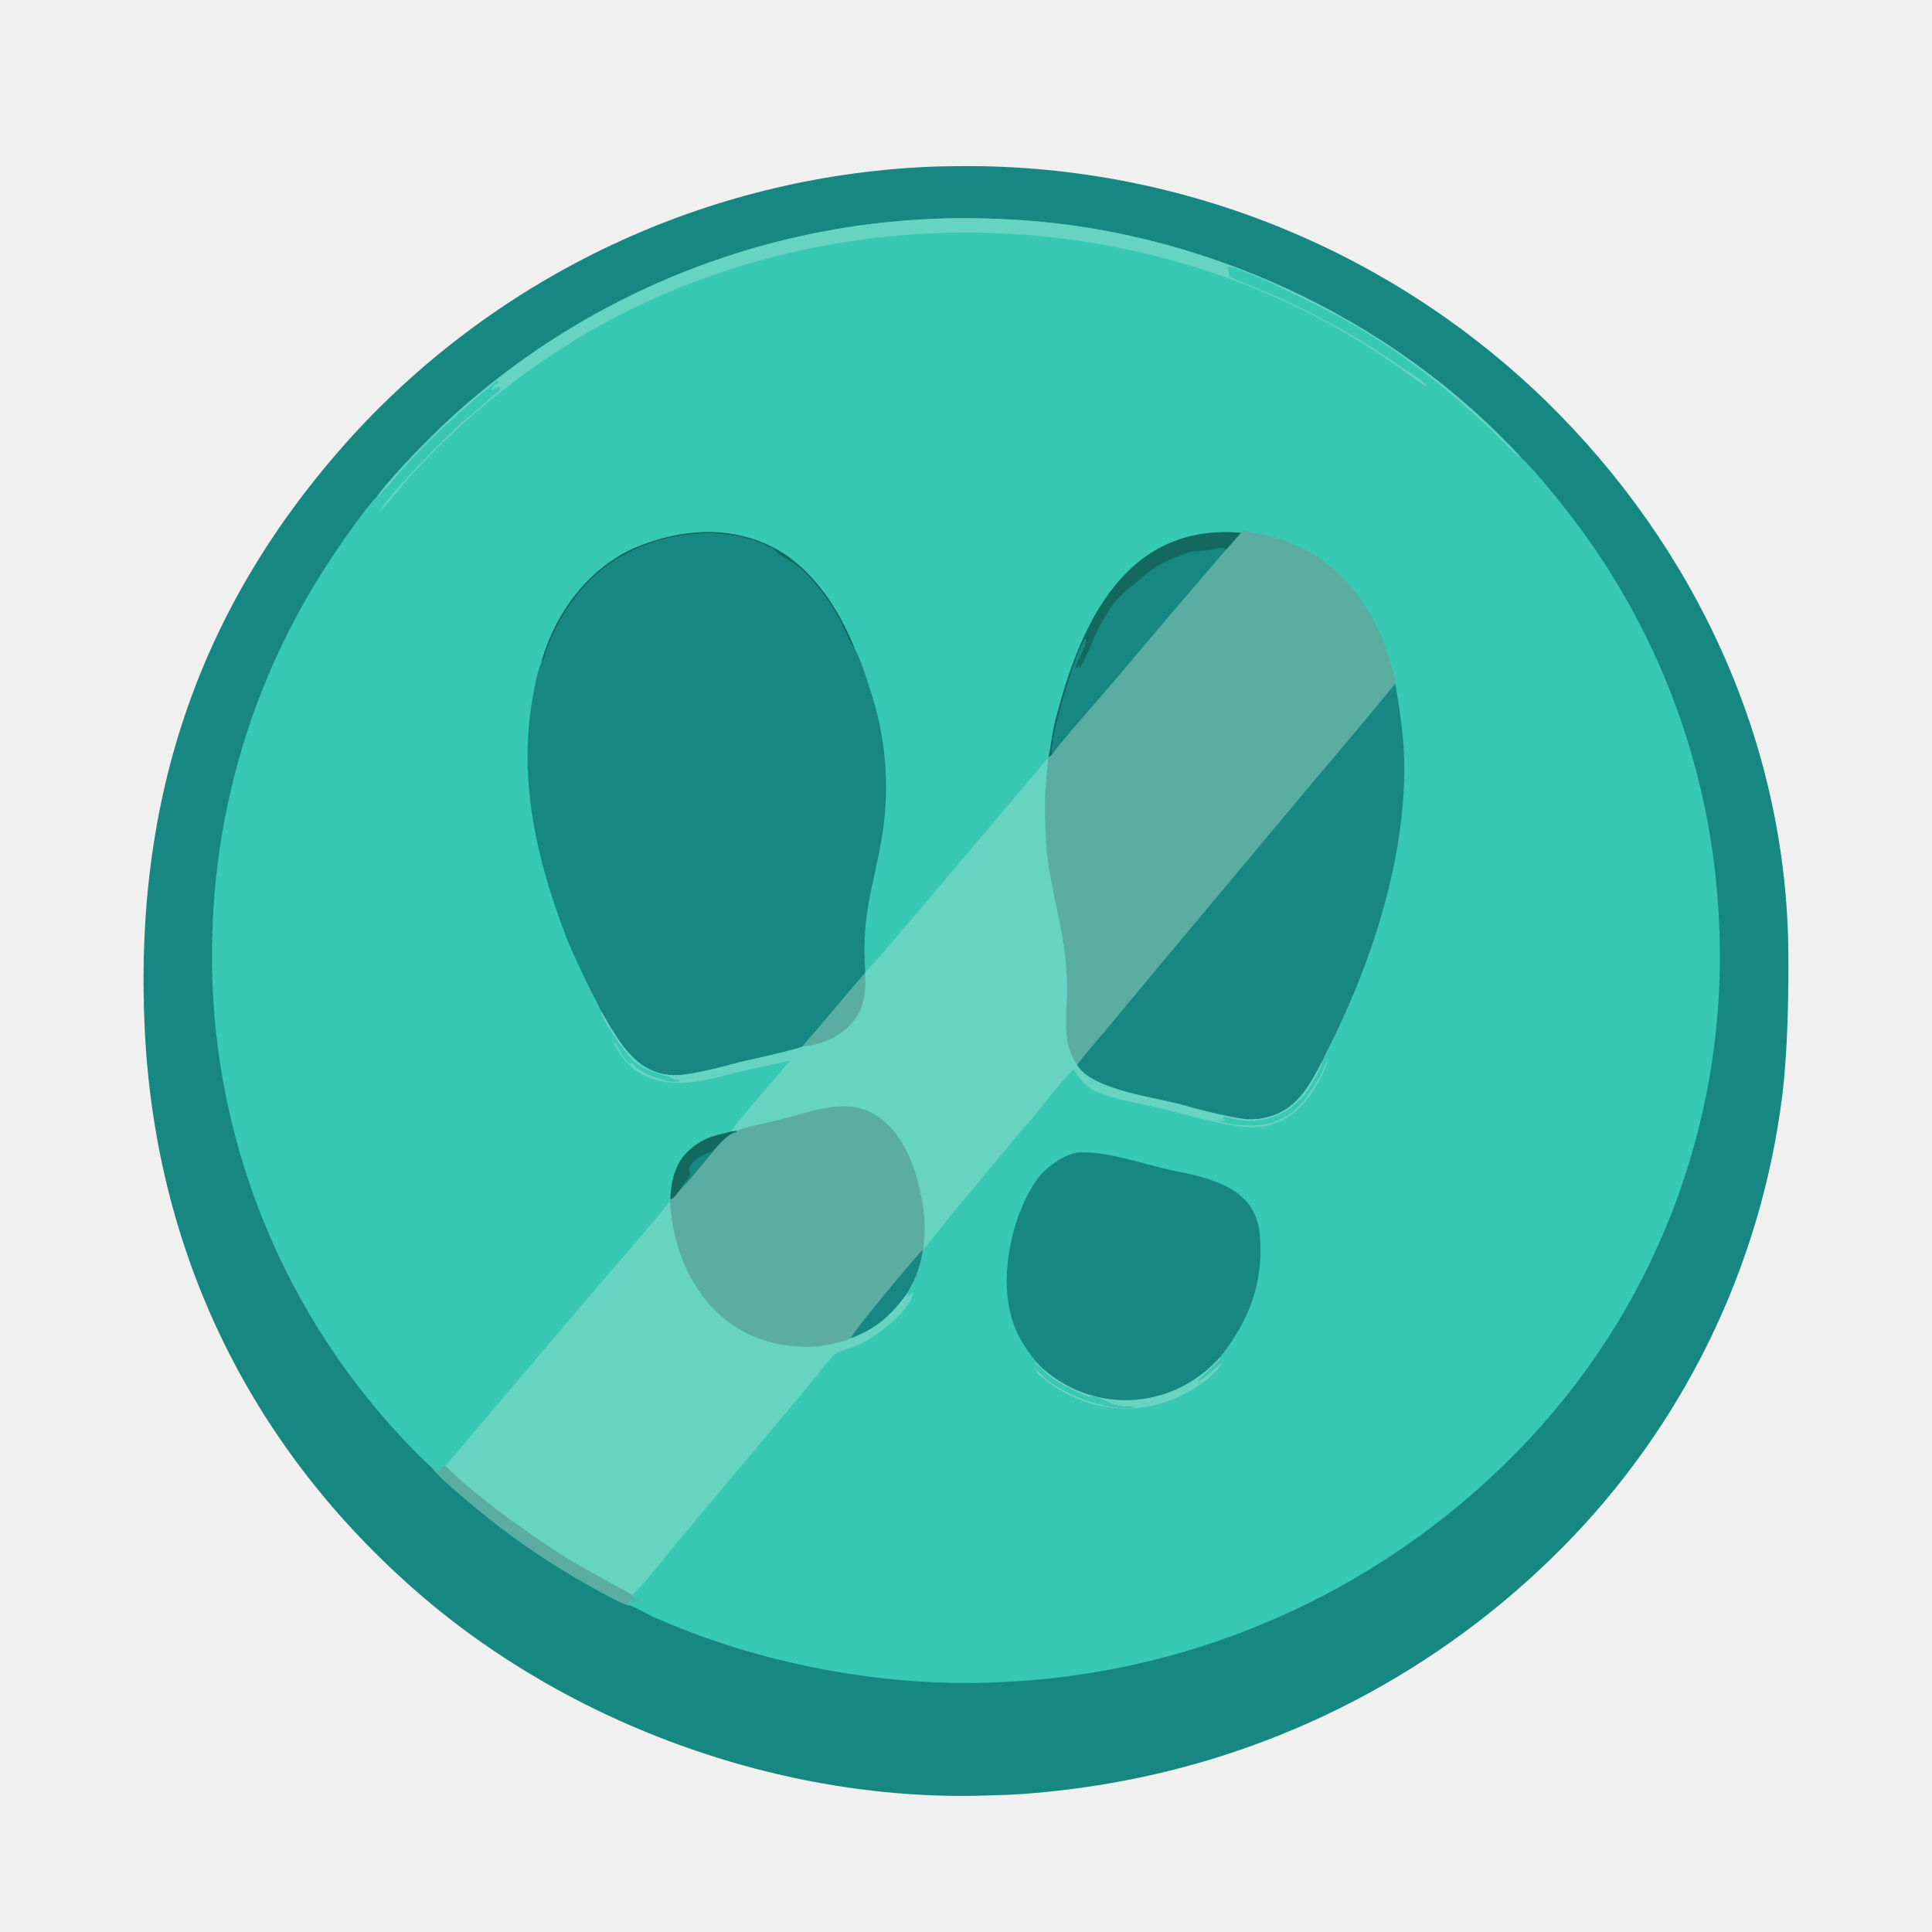
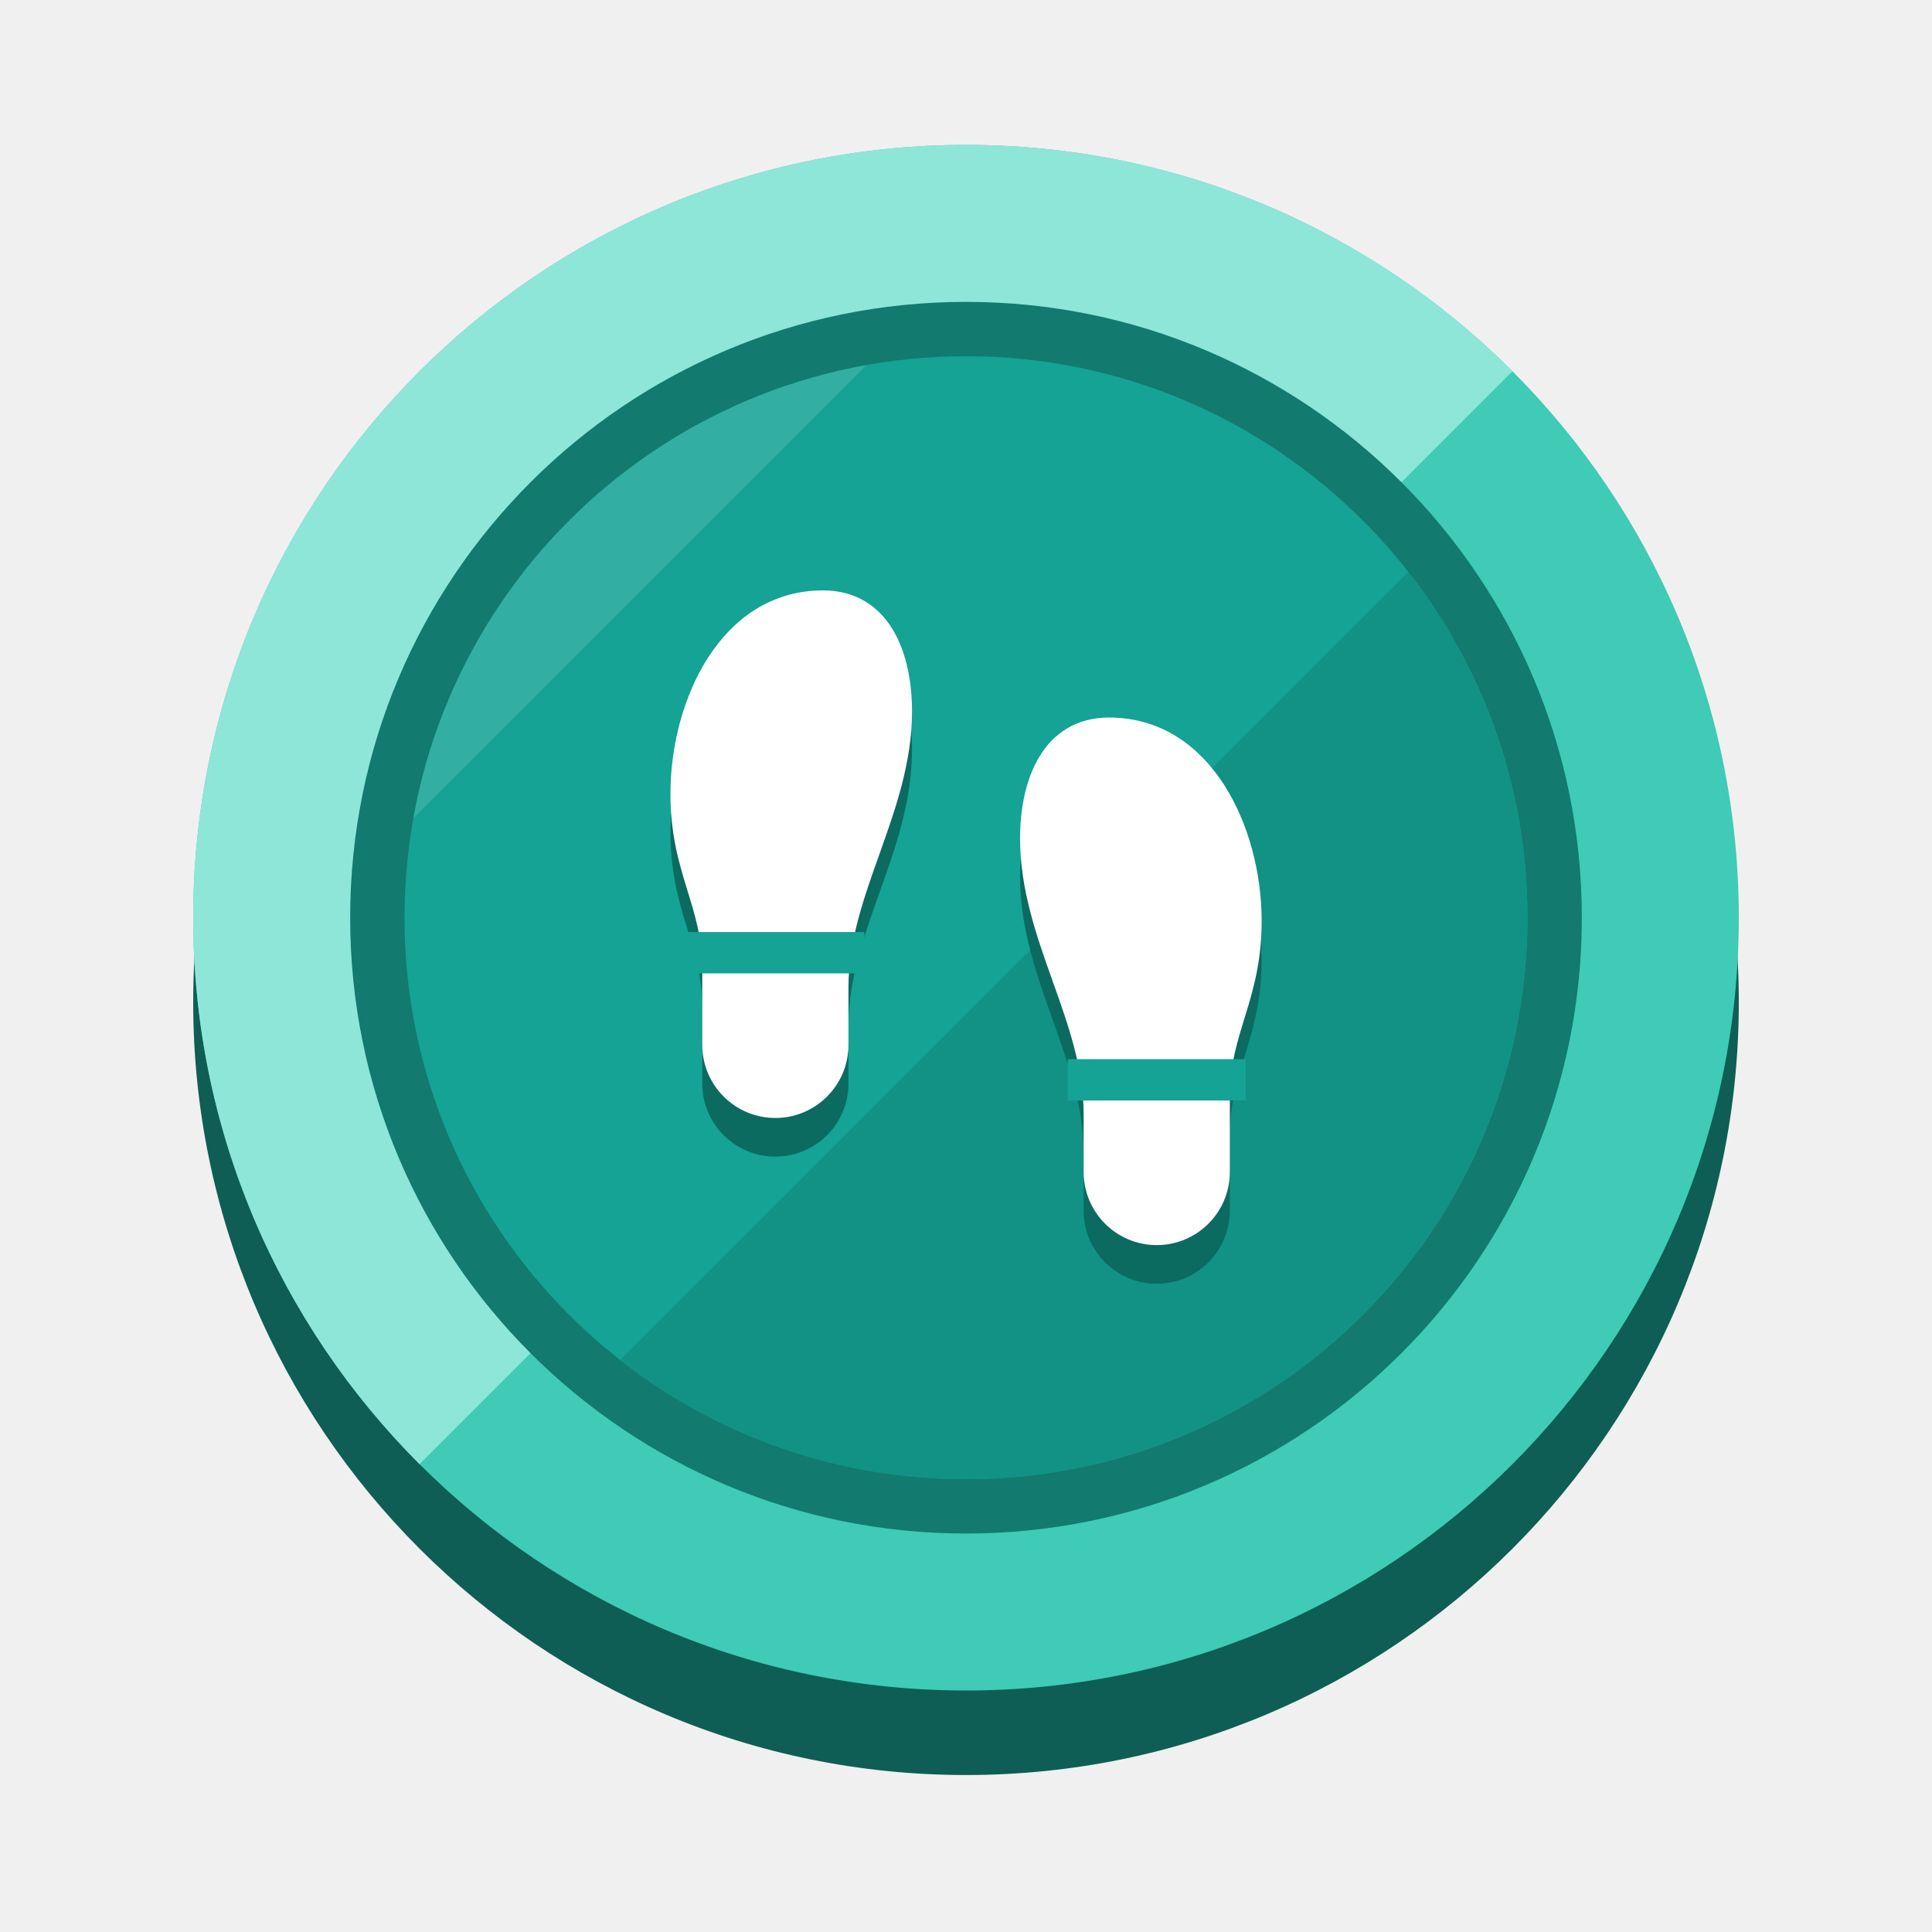
- <svg xmlns="http://www.w3.org/2000/svg" width="1024" height="1024" viewBox="0 0 1024 1024">
-   <path fill="#168881" d="M496.307 88.251L504.79 88.095C621.957 86.031 735.114 130.755 819.211 212.365C898.758 290.048 947.113 393.793 947.874 505.502C948.033 528.768 947.456 558.185 944.574 581.141C933.179 671.456 892.265 755.476 828.191 820.139C762.87 886.095 678.508 929.904 586.981 945.397C569.404 948.424 545.161 951.294 527.071 951.496C414.924 956.413 296.143 912.827 213.569 837.084C128.945 760.08 82.12 659.181 76.703 545.361C70.883 423.079 105.449 319.054 189.549 227.946C269.235 142.55 379.577 92.302 496.307 88.251Z" />
-   <path fill="#37C9B4" d="M199.667 263.293C209.331 250.584 227.07 232.487 238.76 221.731C318.596 148.532 424.51 110.505 532.673 116.205C634.585 120.636 737.38 167.456 806.398 242.781C814.02 249.703 827.287 266.504 833.532 274.662C880.444 336.076 907.495 410.346 911.07 487.545C916.334 588.528 880.485 687.339 811.695 761.456C738.289 840.709 636.394 887.539 528.445 891.634C468.018 894.411 401.691 881.733 346.175 856.931C343.51 855.74 334.782 850.664 332.554 850.61C328.978 849.634 319.47 844.337 315.91 842.355C291.239 828.914 268.063 812.895 246.77 794.567C241.266 789.906 233.482 783.406 228.951 777.889C223.917 773.538 218.39 767.81 213.848 762.958C145.433 690.262 108.968 593.203 112.593 493.443C114.714 422.994 136.535 354.55 175.579 295.872C179.794 289.439 194.371 268.247 199.667 263.293Z" />
-   <path fill="#5BACA2" d="M657.687 282.404L658.595 281.366C662.883 281.721 663.667 282.587 666.536 282.974C685.21 285.494 704.018 296.424 716.117 310.937C723.901 320.274 732.436 335.22 735.735 347.328C736.914 351.655 739.715 358.427 739.597 362.31C741.602 374.993 743.59 386.757 744.111 399.634C745.8 441.392 734.075 486.274 718.29 524.658C714.778 533.026 711.062 541.307 707.145 549.493C705.541 552.818 702.067 559.287 700.858 562.444C694.391 574.682 688.067 587.176 673.534 591.657C669.203 593.035 664.644 593.55 660.114 593.174C653.903 592.61 635.197 588.195 629.087 586.287C614.386 581.697 579.061 578.273 570.827 564.435C568.011 560.217 566.19 555.414 565.502 550.389C564.528 543.459 565.302 534.983 565.489 527.801C565.649 520.96 565.348 514.117 564.587 507.317C562.343 486.703 555.363 466.277 554.367 445.282C553.95 436.483 553.569 427.629 554.063 418.812C554.381 413.121 555.161 407.449 555.51 401.719L555.84 401.397L557.583 399.838C567.2 387.434 580.223 373.114 590.516 360.971C610.203 337.601 630.02 314.34 649.967 291.19L657.687 282.404Z" />
-   <path fill="#168881" d="M570.827 564.435C575.388 558.419 581.402 551.617 586.304 545.736L615.183 511.028L695.187 415.366C710.124 397.793 724.928 380.107 739.597 362.31C741.602 374.993 743.59 386.757 744.111 399.634C745.8 441.392 734.075 486.274 718.29 524.658C714.778 533.026 711.062 541.307 707.145 549.493C705.541 552.818 702.067 559.287 700.858 562.444C694.391 574.682 688.067 587.176 673.534 591.657C669.203 593.035 664.644 593.55 660.114 593.174C653.903 592.61 635.197 588.195 629.087 586.287C614.386 581.697 579.061 578.273 570.827 564.435Z" />
-   <path fill="#168881" d="M286.856 351.268C288.34 350.455 288.995 346.922 289.568 345.28C294.385 331.495 302.185 318.622 312.36 308.104C335.451 284.236 378.691 274.866 408.648 290.368C410.759 291.46 412.326 293.573 414.341 294.818C427.689 301.683 436.687 314.288 444.171 326.888C445.942 329.853 451.18 342.974 453.213 344.195C456.125 349.096 460.133 362.19 462.019 368.036C470.085 393.471 471.764 420.501 466.907 446.738C461.802 474.619 456.764 484.956 458.578 515.137L458.501 515.804C449.19 526.543 440.161 537.573 430.843 548.313C429.125 550.293 426.917 552.642 425.378 554.698C422.17 556.126 405.888 559.83 401.533 560.833C388.781 563.45 376.095 567.739 363.193 569.505C338.601 572.871 328.564 553.022 318.331 535.429C316.87 531.817 314.064 527.135 312.316 523.457C308.014 514.405 303.441 505.323 299.848 495.957C284.636 456.305 274.878 414.434 281.963 371.886C282.927 366.095 284.553 356.419 286.856 351.268Z" />
-   <path fill="#67D3C2" d="M390.336 599.402C394.006 597.524 406.945 594.983 411.544 593.892C425.158 590.664 443.136 583.262 456.918 587.675C477.968 594.416 486.338 620.101 489.312 639.696C490.544 647.501 489.951 654.455 489.503 662.175L489.168 663.078C487.86 669.406 486.849 673.593 484.043 679.455C483.539 680.508 481.46 684.229 481.2 684.89C481.116 685.564 481.035 686.179 481.1 686.858C482.109 686.769 482.576 685.964 483.525 685.072L483.909 685.507C482.48 695.204 462.82 709.84 454.383 713.062C441.197 718.099 444.202 715.065 434.864 726.616C430.526 731.992 426.139 737.329 421.706 742.628L361.888 813.99C356.692 820.18 340.703 840.403 335.197 845.34C336.024 848.256 339.069 847.972 339.697 849.426L339.005 849.188C335.683 848.071 334.315 847.23 332.554 850.61C328.978 849.634 319.47 844.337 315.91 842.355C291.239 828.914 268.063 812.895 246.77 794.567C241.266 789.906 233.482 783.406 228.951 777.889C230.323 777.872 230.649 778.739 232.015 780.054C234.524 779.273 233.063 776.611 236.069 776.934L310.709 688.967C325.214 671.855 341.093 654.113 355.139 636.749C355.117 636.445 355.257 635.444 355.296 635.097L355.786 635.758C357.636 634.588 359.19 632.266 360.594 630.478C363.313 628.075 375.137 613.599 377.951 610.159C380.415 607.194 386.615 600.226 390.39 599.999L390.336 599.402Z" />
-   <path fill="#5BACA2" d="M390.336 599.402C394.006 597.524 406.945 594.983 411.544 593.892C425.158 590.664 443.136 583.262 456.918 587.675C477.968 594.416 486.338 620.101 489.312 639.696C490.544 647.501 489.951 654.455 489.503 662.175L489.168 663.078C487.86 669.406 486.849 673.593 484.043 679.455C483.539 680.508 481.46 684.229 481.2 684.89C472.759 696.559 465.008 703.987 451.088 709.212C446.633 711.598 435.65 713.569 430.485 713.767C384.278 715.544 357.515 679.035 355.139 636.749C355.117 636.445 355.257 635.444 355.296 635.097L355.786 635.758C357.636 634.588 359.19 632.266 360.594 630.478C363.313 628.075 375.137 613.599 377.951 610.159C380.415 607.194 386.615 600.226 390.39 599.999L390.336 599.402Z" />
-   <path fill="#168881" d="M451.088 709.212C451.81 705.974 484.372 667.242 488.512 662.939L489.168 663.078C487.86 669.406 486.849 673.593 484.043 679.455C483.539 680.508 481.46 684.229 481.2 684.89C472.759 696.559 465.008 703.987 451.088 709.212Z" />
-   <path fill="#5BACA2" d="M228.951 777.889C230.323 777.872 230.649 778.739 232.015 780.054C234.524 779.273 233.063 776.611 236.069 776.934C253.155 793.629 273.919 808.296 293.737 821.535C307.154 830.497 321.19 837.42 335.197 845.34C336.024 848.256 339.069 847.972 339.697 849.426L339.005 849.188C335.683 848.071 334.315 847.23 332.554 850.61C328.978 849.634 319.47 844.337 315.91 842.355C291.239 828.914 268.063 812.895 246.77 794.567C241.266 789.906 233.482 783.406 228.951 777.889Z" />
-   <path fill="#67D3C2" d="M555.51 401.719C555.161 407.449 554.381 413.121 554.063 418.812C553.569 427.629 553.95 436.483 554.367 445.282C555.363 466.277 562.343 486.703 564.587 507.317C565.348 514.117 565.649 520.96 565.489 527.801C565.302 534.983 564.528 543.459 565.502 550.389C566.19 555.414 568.011 560.217 570.827 564.435C579.061 578.273 614.386 581.697 629.087 586.287C635.197 588.195 653.903 592.61 660.114 593.174C664.644 593.55 669.203 593.035 673.534 591.657C688.067 587.176 694.391 574.682 700.858 562.444C701.29 564.13 695.147 574.854 693.768 576.935C684.101 591.518 667.007 597.594 650.302 592.149C649.488 591.884 648.579 591.962 648.079 592.701L649.494 593.975C647.79 594.385 646.627 593.993 644.897 593.663C651.444 596.875 667.365 597.552 674.654 594.9C687.803 590.117 691.709 582.896 698.914 571.809C701.007 568.589 701.257 565.834 703.302 562.579C703.712 563.637 703.464 563.479 702.96 564.683C695.08 583.52 682.285 599.505 659.846 597.292C645.027 595.831 630.266 591.156 615.82 587.602C604.743 584.793 592.123 583.242 581.599 578.845C575.435 576.269 572.558 572.166 569.068 567.003C564.214 570.671 550.442 588.948 545.797 594.221C532.875 608.891 520.446 624.783 507.741 639.619C501.63 646.756 495.356 655.555 489.503 662.175C489.951 654.455 490.544 647.501 489.312 639.696C486.338 620.101 477.968 594.416 456.918 587.675C443.136 583.262 425.158 590.664 411.544 593.892C406.945 594.983 394.006 597.524 390.336 599.402L387.489 599.726C387.888 597.656 415.024 566.758 418.635 562.196C409.853 564.23 399.159 566.446 390.249 568.319C386.691 567.617 376.741 571.201 375.021 570.488L379.199 569.46C374.292 569.611 364.676 570.963 360.036 572.429C355.745 572.322 356.765 571.167 354.262 570.574C347.705 569.022 341.499 566.918 336.182 562.626C331.749 559.048 318.83 540.326 318.331 535.429C328.564 553.022 338.601 572.871 363.193 569.505C376.095 567.739 388.781 563.45 401.533 560.833C405.888 559.83 422.17 556.126 425.378 554.698C426.917 552.642 429.125 550.293 430.843 548.313C440.161 537.573 449.19 526.543 458.501 515.804L458.578 515.137C462.183 511.869 468.562 504.273 471.762 500.529L490.98 477.992L555.51 401.719Z" />
-   <path fill="#5BACA2" d="M458.501 515.804C458.665 522.349 458.949 527.339 456.621 533.653C451.841 546.619 438.572 553.311 425.378 554.698C426.917 552.642 429.125 550.293 430.843 548.313C440.161 537.573 449.19 526.543 458.501 515.804Z" />
-   <path fill="#168881" d="M555.84 401.397C557.044 395.228 557.621 388.973 559.167 382.818C571.92 332.035 595.827 277.153 657.687 282.404L649.967 291.19C630.02 314.34 610.203 337.601 590.516 360.971C580.223 373.114 567.2 387.434 557.583 399.838L555.84 401.397Z" />
-   <path fill="#13685F" d="M555.84 401.397C557.044 395.228 557.621 388.973 559.167 382.818C571.92 332.035 595.827 277.153 657.687 282.404L649.967 291.19C647.957 290.2 647.235 289.971 645.078 290.706C639.785 292.509 634.274 291.243 628.835 293.178C620.165 296.262 612.43 299.625 605.535 305.866C600.581 310.349 595.03 313.908 590.827 319.214C587.161 323.842 584.172 329.194 581.517 334.462C579.813 337.581 573.99 352.906 572.045 354.054C571.771 352.759 571.88 352.759 572.214 351.446L571.009 353.815L570.359 353.955C569.95 351.234 576.194 342.535 575.673 338.783L575.176 338.439C570.396 344.455 555.752 392.589 557.583 399.838L555.84 401.397Z" />
-   <path fill="#67D3C2" d="M199.667 263.293C209.331 250.584 227.07 232.487 238.76 221.731C318.596 148.532 424.51 110.505 532.673 116.205C634.585 120.636 737.38 167.456 806.398 242.781C804.566 242.263 800.919 238.255 799.432 236.753C772.919 209.969 740.221 183.963 706.867 166.292C698.442 161.921 689.938 157.703 681.36 153.642C673.997 150.242 658.219 142.502 650.813 141.215C650.858 142.875 651.747 145.169 651.255 146.405C652.046 147.241 675.761 156.645 679.113 158.226C701.211 168.644 722.364 180.23 742.375 194.305C747.389 197.832 752.335 200.027 756.312 204.813C755.436 204.936 747.808 199.301 746.373 198.247C612.884 100.186 421.465 98.414 286.03 192.386C262.375 208.793 240.52 227.652 220.828 248.65C214.001 256.009 207.787 264.279 201.486 271.053C203.047 264.937 240.213 227.386 246.789 222.286C251.618 218.541 258.797 211.477 264.083 207.523C265.116 206.751 264.989 206.471 265.097 205.405L264.249 205.042C262.991 205.593 261.737 206.156 260.489 206.729C260.902 204.5 262.503 204.033 264.206 202.887L263.639 201.653C243.89 217.76 225.6 233.949 209.081 253.467C207.592 255.226 201.423 262.773 199.667 263.293Z" />
-   <path fill="#13685F" d="M390.336 599.402L390.39 599.999C386.615 600.226 380.415 607.194 377.951 610.159C375.137 613.599 363.313 628.075 360.594 630.478C359.19 632.266 357.636 634.588 355.786 635.758L355.296 635.097C355.868 623.301 358.856 613.533 369.109 606.567C375.833 601.998 379.895 601.877 387.489 599.726L390.336 599.402Z" />
-   <path fill="#168881" d="M360.594 630.478C362.178 625.701 367.494 624.289 365.248 620.636C364.871 615.46 373.69 611.292 377.951 610.159C375.137 613.599 363.313 628.075 360.594 630.478Z" />
-   <path fill="#13685F" d="M286.856 351.268C288.024 346.888 289.505 342.596 291.287 338.427C300.541 316.571 317.24 297.655 339.65 289.042C361.21 280.756 384.2 278.796 405.713 288.157C428.885 298.24 444.183 321.485 453.213 344.195C451.18 342.974 445.942 329.853 444.171 326.888C436.687 314.288 427.689 301.683 414.341 294.818C412.326 293.573 410.759 291.46 408.648 290.368C378.691 274.866 335.451 284.236 312.36 308.104C302.185 318.622 294.385 331.495 289.568 345.28C288.995 346.922 288.34 350.455 286.856 351.268Z" />
-   <path fill="#67D3C2" d="M390.249 568.319C371.489 573.656 349.509 579.374 333.096 564.161C330.934 562.156 326.577 555.708 325.411 552.952L325.904 552.662C328.135 555.846 330.731 561.53 333.944 563.983L334.325 563.891L334.634 562.993C336.354 564.149 335.652 563.903 336.658 565.236C339.528 569.041 356.104 574.925 359.968 573.119L360.036 572.429C364.676 570.963 374.292 569.611 379.199 569.46L375.021 570.488C376.741 571.201 386.691 567.617 390.249 568.319Z" />
-   <path fill="#168881" d="M548.876 721.42C541.078 711.706 536.542 703.335 534.476 690.772C531.105 670.269 537.378 642.497 549.423 625.525C553.709 618.993 564.595 611.029 572.763 610.767C587.918 610.279 607.133 617.464 622.131 620.474C642.901 624.642 665.972 629.97 667.84 655.128C669.701 680.196 662.099 699.936 646.627 719.363L647.069 720.281C644.354 723.364 638.596 728.165 635.236 731.583L635.41 731.896C638.477 729.912 644.919 724.645 647.581 722.125L648.088 722.258C643.615 729.925 632.387 736.99 624.636 740.565C600.875 751.523 573.822 747.377 553.58 731.187C551.465 729.495 549.878 728.722 548.797 726.1L548.887 725.509C551.821 727.839 553.484 730.239 556.872 732.598C568.187 740.476 587.515 747.67 601.347 745.875C597.838 745.585 595.607 745.789 592.077 744.977C587.237 743.863 581.591 739.245 576.686 740.552C563.411 734.314 558.969 732.826 548.641 722.476L548.478 721.91L548.876 721.42Z" />
-   <path fill="#67D3C2" d="M646.627 719.363L647.069 720.281C644.354 723.364 638.596 728.165 635.236 731.583L635.41 731.896C638.477 729.912 644.919 724.645 647.581 722.125L648.088 722.258C643.615 729.925 632.387 736.99 624.636 740.565C600.875 751.523 573.822 747.377 553.58 731.187C551.465 729.495 549.878 728.722 548.797 726.1L548.887 725.509C551.821 727.839 553.484 730.239 556.872 732.598C568.187 740.476 587.515 747.67 601.347 745.875C597.838 745.585 595.607 745.789 592.077 744.977C587.237 743.863 581.591 739.245 576.686 740.552C563.411 734.314 558.969 732.826 548.641 722.476L548.478 721.91L548.876 721.42C550.021 722.822 551.897 724.748 553.291 725.935C581.508 749.972 621.997 746.816 646.627 719.363Z" />
+ <svg xmlns="http://www.w3.org/2000/svg" viewBox="0 0 160 160" width="160" height="160">
+   <defs>
+     <clipPath id="A-premiers-pas-o">
+       <circle cx="80" cy="76" r="64" />
+     </clipPath>
+     <clipPath id="A-premiers-pas-f">
+       <circle cx="80" cy="76" r="46.5" />
+     </clipPath>
+   </defs>
+   <g fill="#0E5E55" transform="translate(0 7)">
+     <circle cx="80" cy="76" r="64" />
+   </g>
+   <g fill="#3FCBB6">
+     <circle cx="80" cy="76" r="64" />
+   </g>
+   <g fill="#8EE6D8" clip-path="url(#A-premiers-pas-o)">
+     <polygon points="480,-324 -320,476 -320,-324" />
+   </g>
+   <g fill="#127A6E">
+     <circle cx="80" cy="76" r="51" />
+   </g>
+   <g fill="#14A394">
+     <circle cx="80" cy="76" r="46.5" />
+   </g>
+   <g fill="#119284" clip-path="url(#A-premiers-pas-f)">
+     <polygon points="480,-316 -320,484 480,476" />
+   </g>
+   <g fill="#FFFFFF" fill-opacity="0.13" clip-path="url(#A-premiers-pas-f)">
+     <polygon points="20,70 74,16 86,16 20,82" />
+   </g>
+   <g fill="#0B6B61" stroke="#0B6B61" stroke-width="0" transform="translate(48.42 47.62) scale(2.632)">
+     <path d="M4 16v-2.38C4 11.5 2.97 10.5 3 8c.03-2.72 1.49-6 4.5-6C9.37 2 10 3.8 10 5.5c0 3.11-2 5.66-2 8.68V16a2 2 0 1 1-4 0Z" stroke-width="0.6" />
+     <path d="M20 20v-2.38c0-2.12 1.03-3.12 1-5.62-.03-2.72-1.49-6-4.5-6C14.63 6 14 7.8 14 9.5c0 3.11 2 5.66 2 8.68V20a2 2 0 1 0 4 0Z" stroke-width="0.6" />
+   </g>
+   <g transform="translate(48.42 44.42) scale(2.632)">
+     <g fill="#FFFFFF" stroke="#FFFFFF" stroke-width="0">
+       <path d="M4 16v-2.38C4 11.5 2.97 10.5 3 8c.03-2.72 1.49-6 4.5-6C9.37 2 10 3.8 10 5.5c0 3.11-2 5.66-2 8.68V16a2 2 0 1 1-4 0Z" stroke-width="0.6" />
+     </g>
+     <g fill="#FFFFFF" stroke="#FFFFFF" stroke-width="0">
+       <path d="M20 20v-2.38c0-2.12 1.03-3.12 1-5.62-.03-2.72-1.49-6-4.5-6C14.63 6 14 7.8 14 9.5c0 3.11 2 5.66 2 8.68V20a2 2 0 1 0 4 0Z" stroke-width="0.6" />
+     </g>
+     <path d="M3.2 13.1h5.6" fill="none" stroke="#14A394" stroke-width="1.3" stroke-linecap="butt" />
+     <path d="M15.2 17.1h5.6" fill="none" stroke="#14A394" stroke-width="1.3" stroke-linecap="butt" />
+   </g>
</svg>
